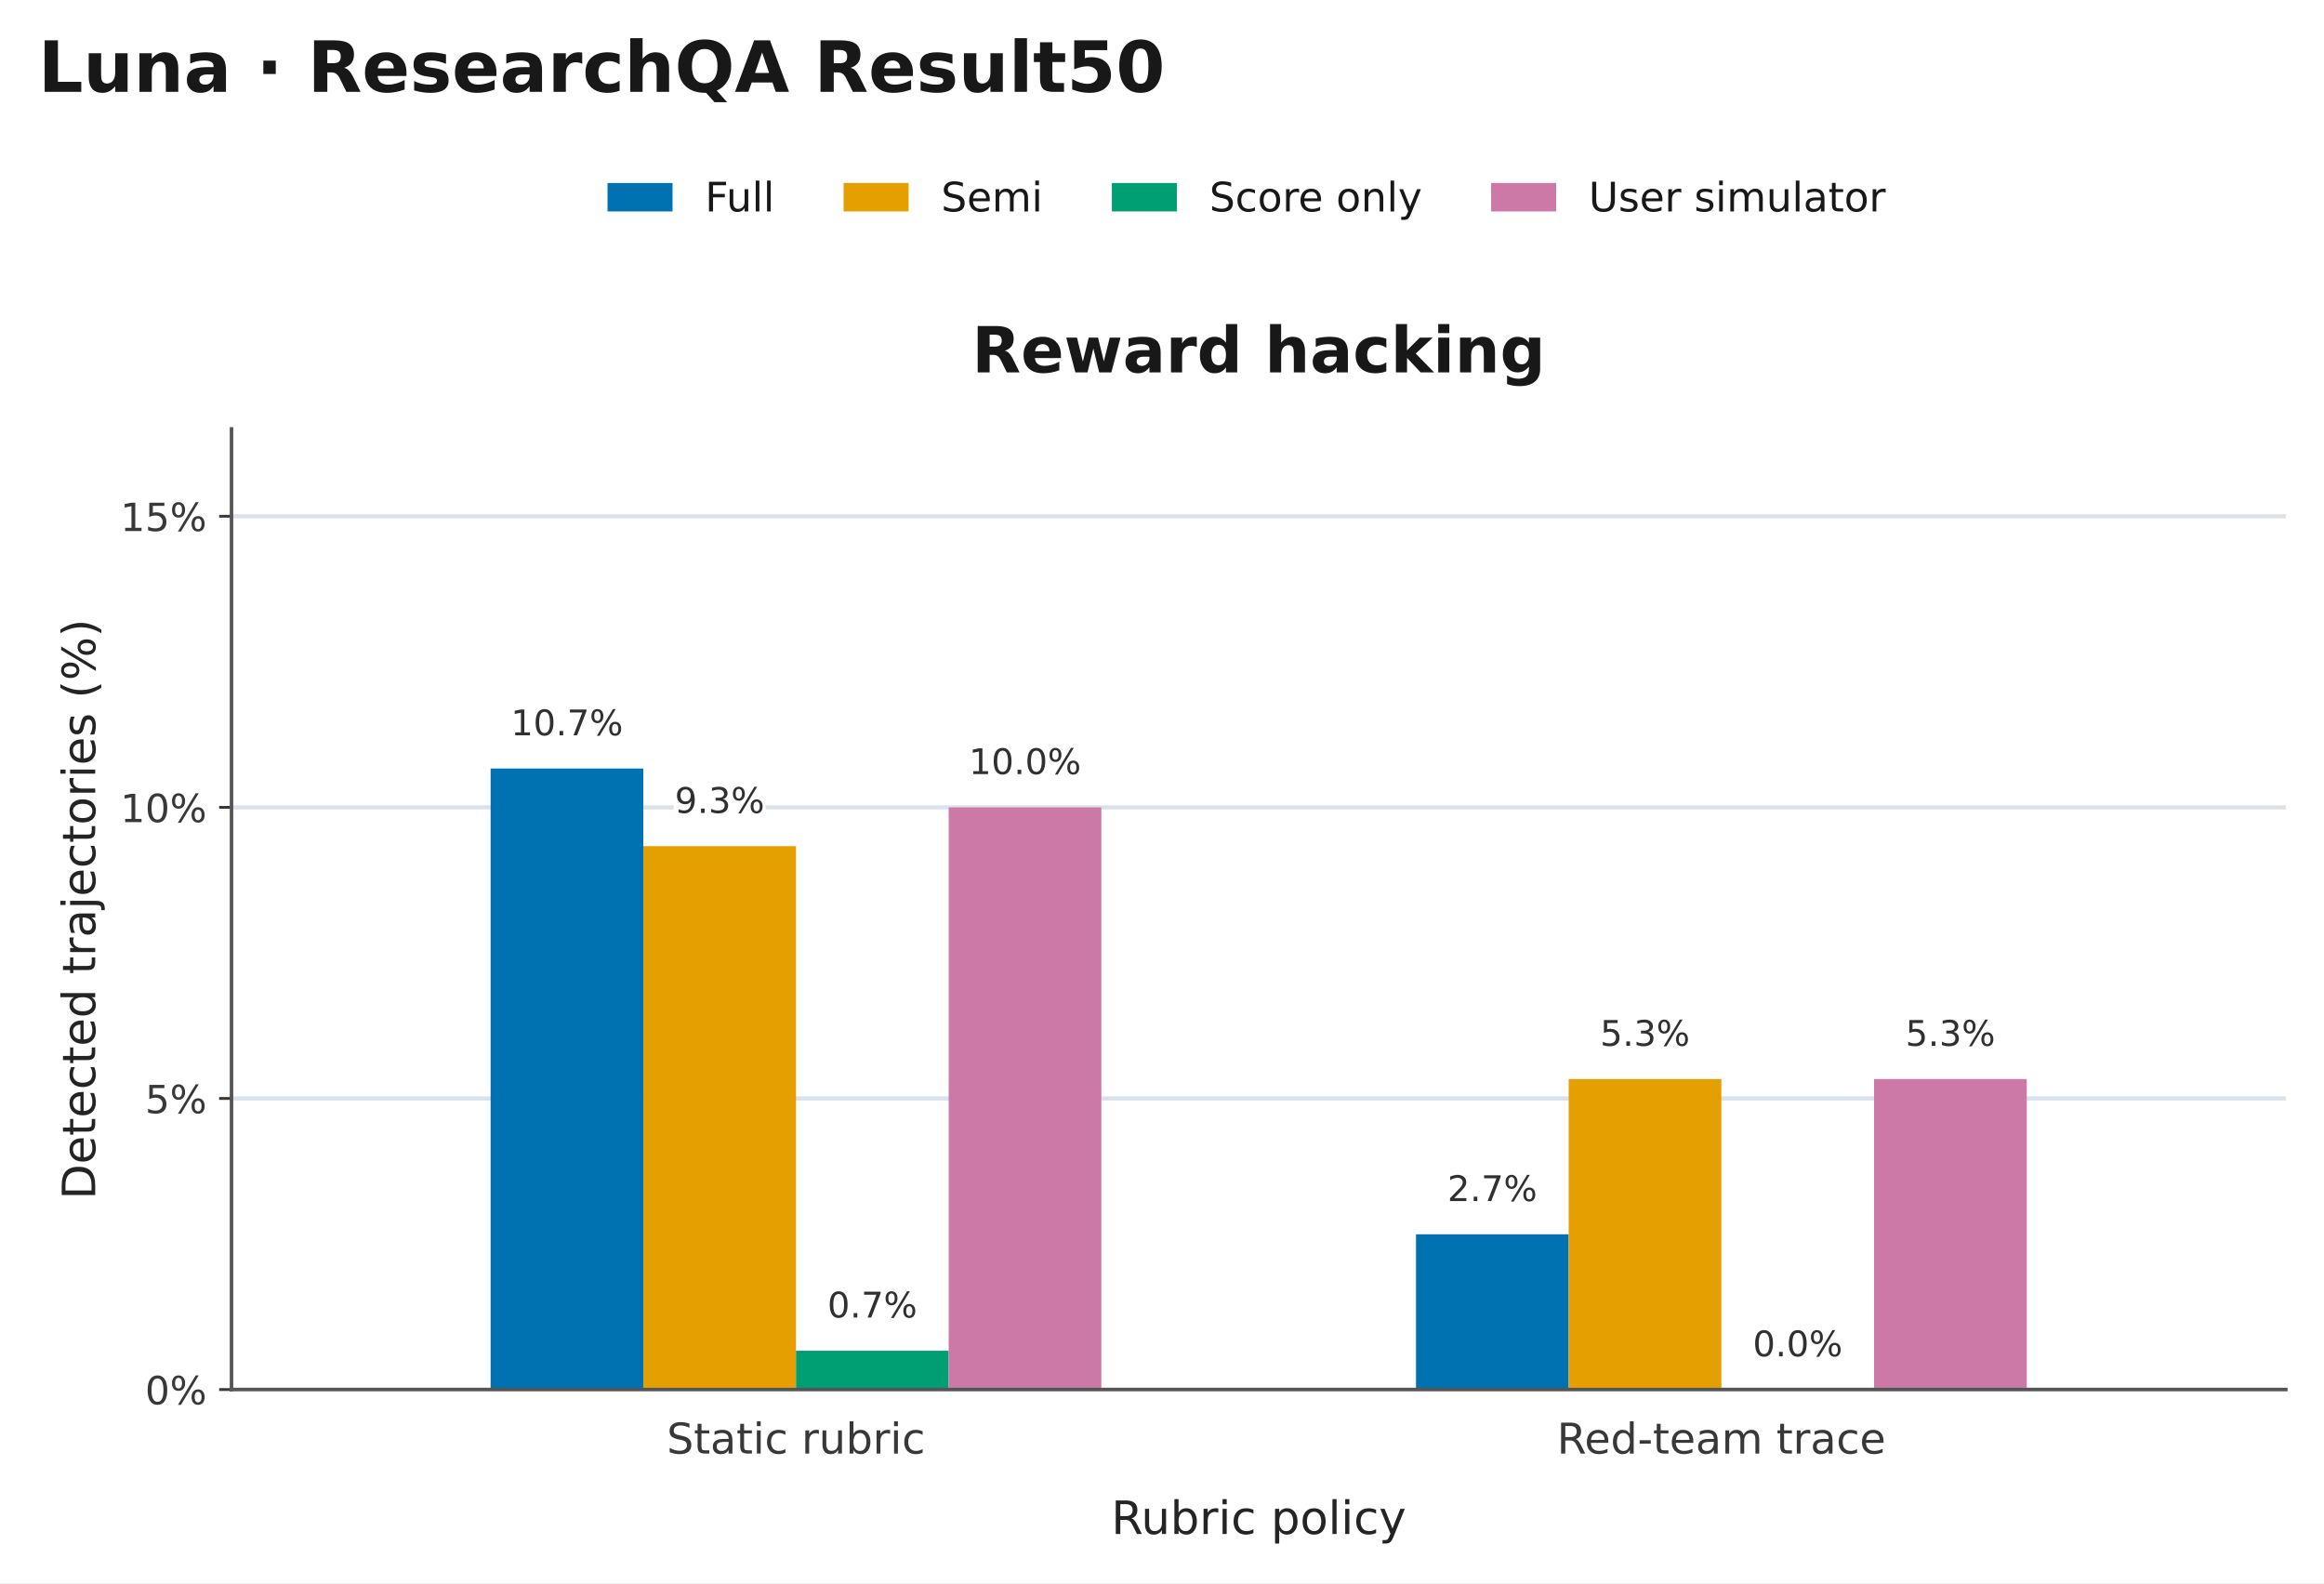
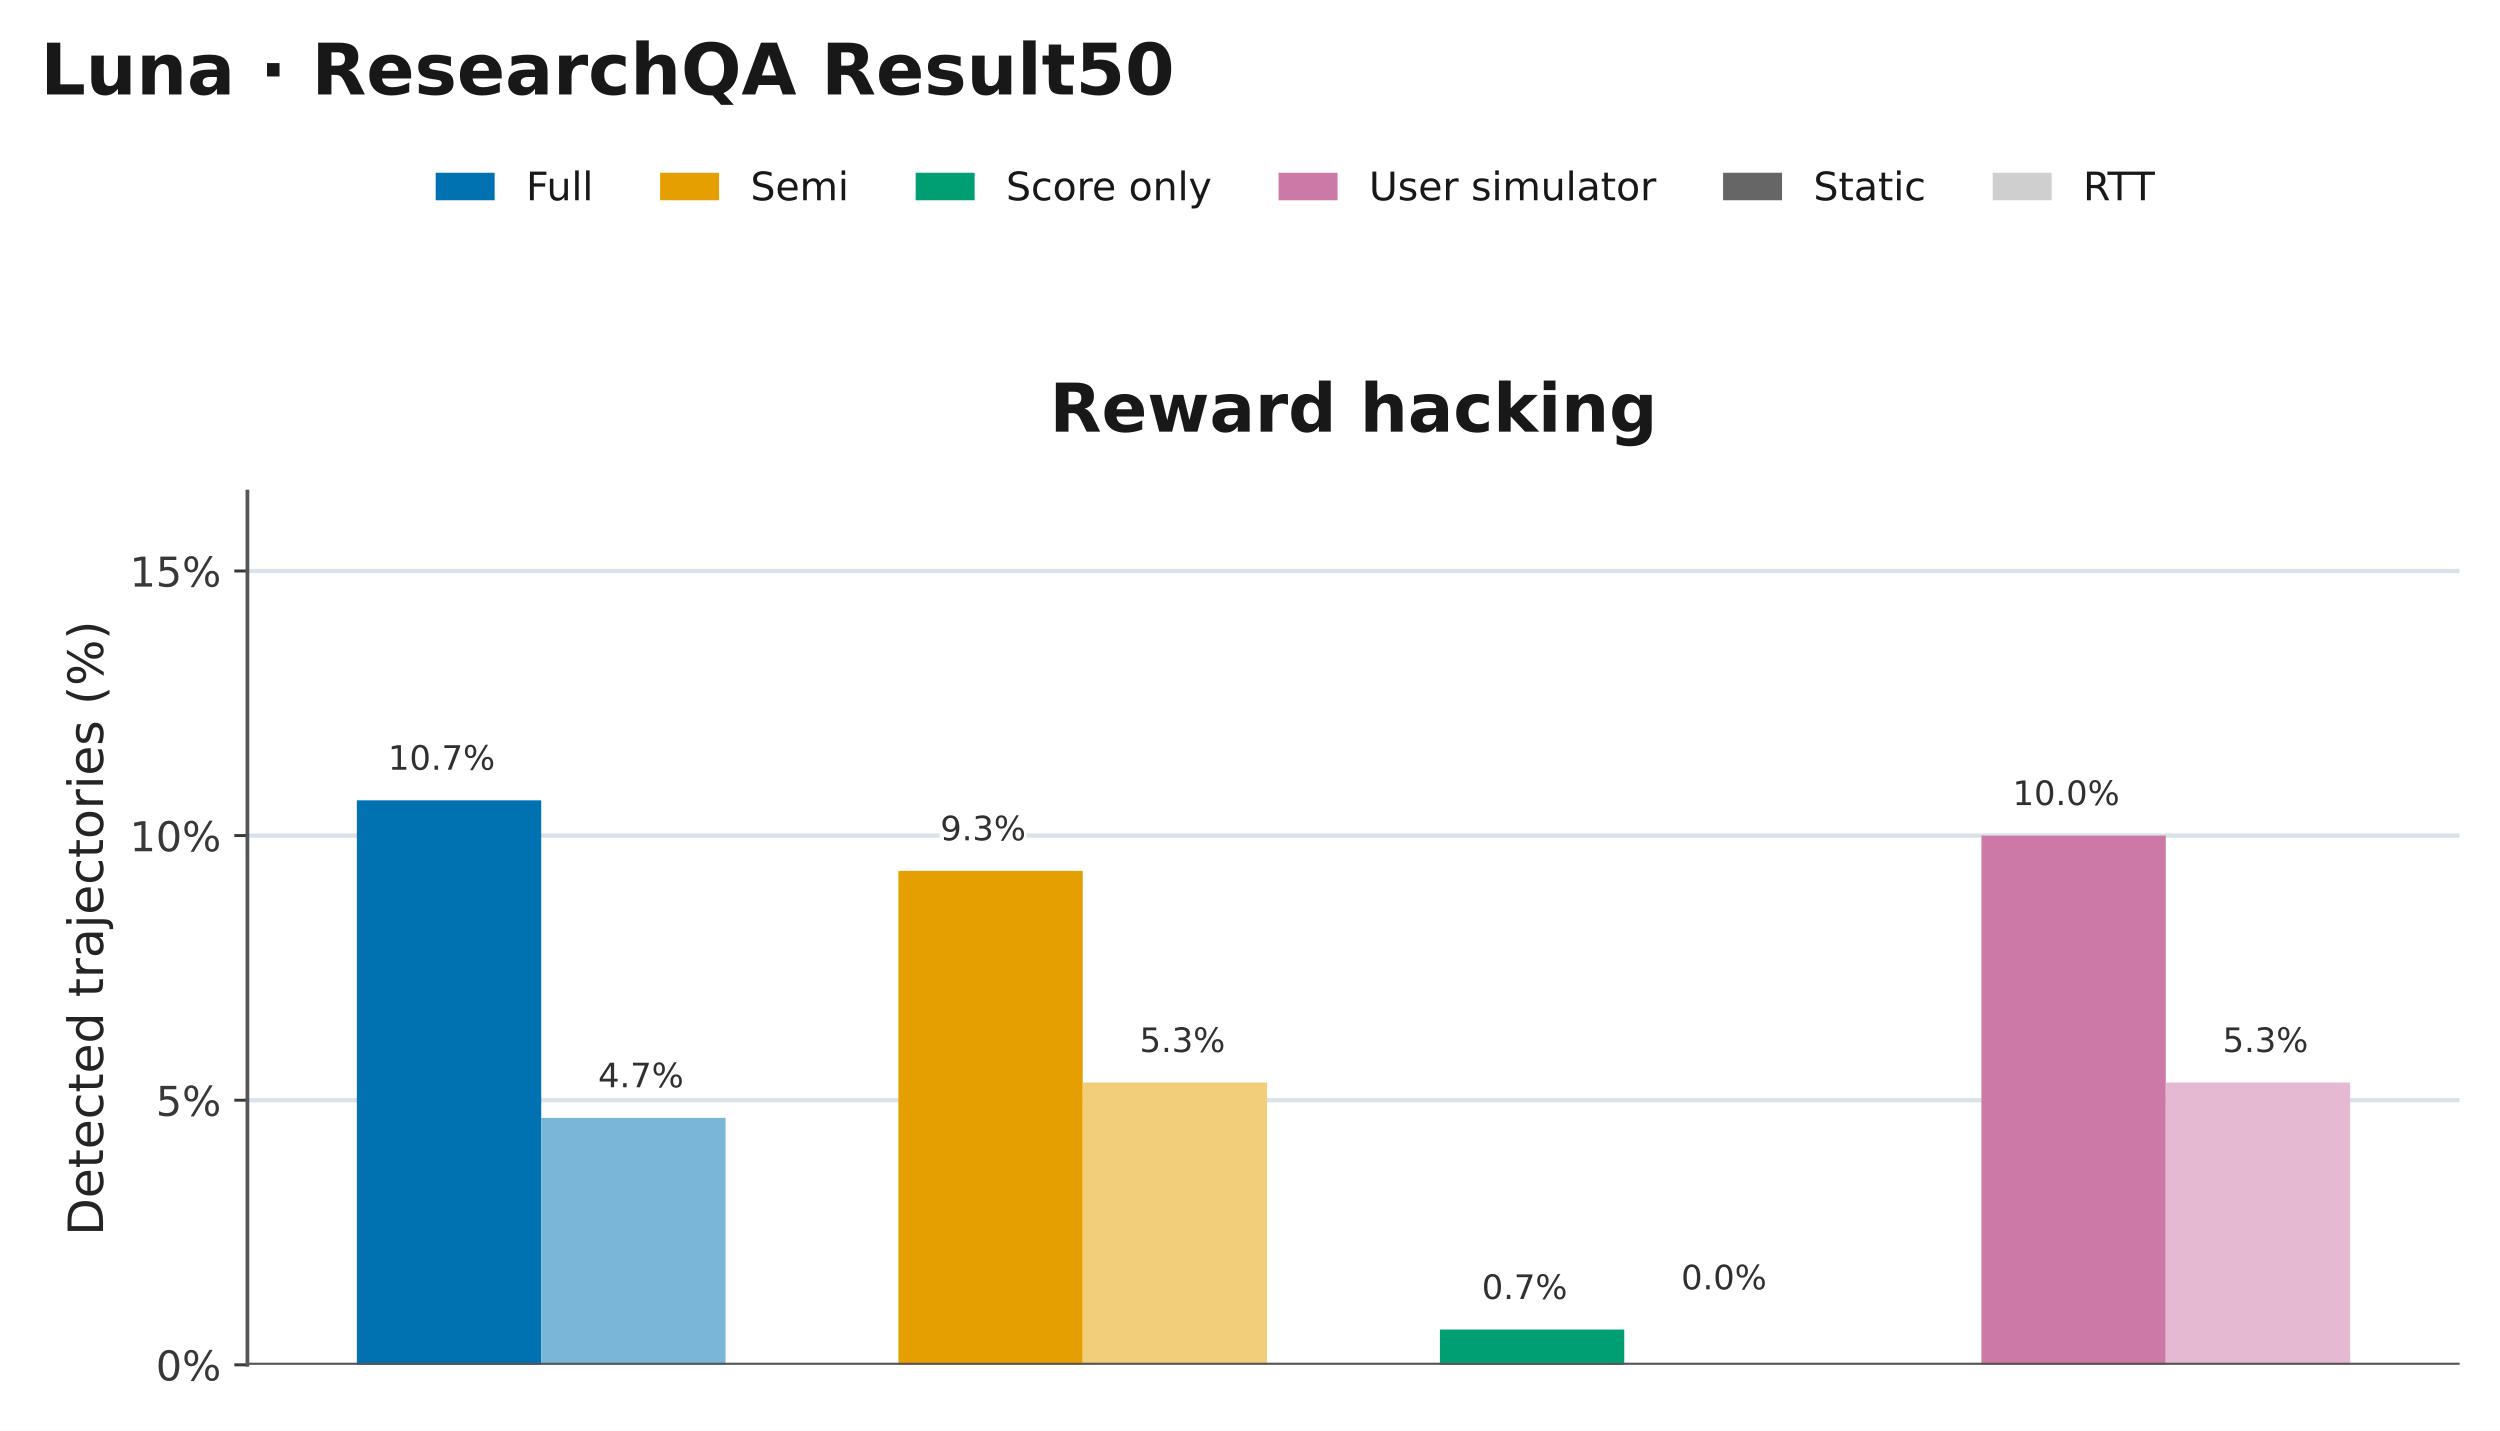
- <svg xmlns="http://www.w3.org/2000/svg" xmlns:xlink="http://www.w3.org/1999/xlink" width="657.72pt" height="448.066pt" viewBox="0 0 657.72 448.066" version="1.1">
+ <svg xmlns="http://www.w3.org/2000/svg" xmlns:xlink="http://www.w3.org/1999/xlink" width="667.872pt" height="382.229pt" viewBox="0 0 667.872 382.229" version="1.1">
  <defs>
    <style type="text/css">*{stroke-linejoin: round; stroke-linecap: butt}</style>
  </defs>
  <g id="figure_1">
    <g id="patch_1">
-       <path d="M 0 448.066  L 657.72 448.066  L 657.72 0  L 0 0  z " style="fill: #ffffff" />
+       <path d="M 0 382.229  L 667.872 382.229  L 667.872 0  L 0 0  z " style="fill: #ffffff" />
    </g>
    <g id="axes_1">
      <g id="patch_2">
-         <path d="M 65.52 393.264  L 646.92 393.264  L 646.92 121.392  L 65.52 121.392  z " style="fill: #ffffff" />
-       </g>
-       <g id="matplotlib.axis_1">
-         <g id="xtick_1">
-           <g id="line2d_1" />
-           <g id="text_1">
-             <text style="font-size: 12px; font-family: 'DejaVu Sans'; text-anchor: middle; fill: #383838" x="225.274" y="411.382" transform="rotate(-0 225.2741 411.3821)">Static rubric</text>
-           </g>
-         </g>
-         <g id="xtick_2">
-           <g id="line2d_2" />
-           <g id="text_2">
-             <text style="font-size: 12px; font-family: 'DejaVu Sans'; text-anchor: middle; fill: #383838" x="487.166" y="411.382" transform="rotate(-0 487.1659 411.3821)">Red-team trace</text>
-           </g>
-         </g>
-         <g id="text_3">
-           <text style="font-size: 13px; font-family: 'DejaVu Sans'; text-anchor: middle; fill: #242424" x="356.22" y="434.143" transform="rotate(-0 356.22 434.1429)">Rubric policy</text>
-         </g>
-       </g>
+         <path d="M 66.096 364.608  L 657.072 364.608  L 657.072 131.328  L 66.096 131.328  z " style="fill: #ffffff" />
+       </g>
+       <g id="matplotlib.axis_1" />
      <g id="matplotlib.axis_2">
        <g id="ytick_1">
+           <g id="line2d_1">
+             <path d="M 66.096 364.608  L 657.072 364.608  " clip-path="url(#p14b135447e)" style="fill: none; stroke: #d9e1eb; stroke-width: 1.15; stroke-linecap: square" />
+           </g>
+           <g id="line2d_2">
+             <defs>
+               <path id="m0b5c9f8ae3" d="M 0 0  L -3.5 0  " style="stroke: #383838; stroke-width: 0.8" />
+             </defs>
+             <g>
+               <use xlink:href="#m0b5c9f8ae3" x="66.096" y="364.608" style="fill: #383838; stroke: #383838; stroke-width: 0.8" />
+             </g>
+           </g>
+           <g id="text_1">
+             <text style="font-size: 11px; font-family: 'DejaVu Sans'; text-anchor: end; fill: #383838" x="59.096" y="368.787" transform="rotate(-0 59.096 368.7867)">0%</text>
+           </g>
+         </g>
+         <g id="ytick_2">
          <g id="line2d_3">
-             <path d="M 65.52 393.264  L 646.92 393.264  " clip-path="url(#p1856a7a59d)" style="fill: none; stroke: #d9e1eb; stroke-width: 1.15; stroke-linecap: square" />
+             <path d="M 66.096 293.917  L 657.072 293.917  " clip-path="url(#p14b135447e)" style="fill: none; stroke: #d9e1eb; stroke-width: 1.15; stroke-linecap: square" />
          </g>
          <g id="line2d_4">
-             <defs>
-               <path id="m47e930c768" d="M 0 0  L -3.5 0  " style="stroke: #383838; stroke-width: 0.8" />
-             </defs>
-             <g>
-               <use xlink:href="#m47e930c768" x="65.52" y="393.264" style="fill: #383838; stroke: #383838; stroke-width: 0.8" />
+             <g>
+               <use xlink:href="#m0b5c9f8ae3" x="66.096" y="293.917" style="fill: #383838; stroke: #383838; stroke-width: 0.8" />
+             </g>
+           </g>
+           <g id="text_2">
+             <text style="font-size: 11px; font-family: 'DejaVu Sans'; text-anchor: end; fill: #383838" x="59.096" y="298.096" transform="rotate(-0 59.096 298.0958)">5%</text>
+           </g>
+         </g>
+         <g id="ytick_3">
+           <g id="line2d_5">
+             <path d="M 66.096 223.226  L 657.072 223.226  " clip-path="url(#p14b135447e)" style="fill: none; stroke: #d9e1eb; stroke-width: 1.15; stroke-linecap: square" />
+           </g>
+           <g id="line2d_6">
+             <g>
+               <use xlink:href="#m0b5c9f8ae3" x="66.096" y="223.226" style="fill: #383838; stroke: #383838; stroke-width: 0.8" />
+             </g>
+           </g>
+           <g id="text_3">
+             <text style="font-size: 11px; font-family: 'DejaVu Sans'; text-anchor: end; fill: #383838" x="59.096" y="227.405" transform="rotate(-0 59.096 227.4049)">10%</text>
+           </g>
+         </g>
+         <g id="ytick_4">
+           <g id="line2d_7">
+             <path d="M 66.096 152.535  L 657.072 152.535  " clip-path="url(#p14b135447e)" style="fill: none; stroke: #d9e1eb; stroke-width: 1.15; stroke-linecap: square" />
+           </g>
+           <g id="line2d_8">
+             <g>
+               <use xlink:href="#m0b5c9f8ae3" x="66.096" y="152.535" style="fill: #383838; stroke: #383838; stroke-width: 0.8" />
            </g>
          </g>
          <g id="text_4">
-             <text style="font-size: 11px; font-family: 'DejaVu Sans'; text-anchor: end; fill: #383838" x="58.52" y="397.443" transform="rotate(-0 58.52 397.4427)">0%</text>
-           </g>
-         </g>
-         <g id="ytick_2">
-           <g id="line2d_5">
-             <path d="M 65.52 310.879  L 646.92 310.879  " clip-path="url(#p1856a7a59d)" style="fill: none; stroke: #d9e1eb; stroke-width: 1.15; stroke-linecap: square" />
-           </g>
-           <g id="line2d_6">
-             <g>
-               <use xlink:href="#m47e930c768" x="65.52" y="310.879" style="fill: #383838; stroke: #383838; stroke-width: 0.8" />
-             </g>
-           </g>
-           <g id="text_5">
-             <text style="font-size: 11px; font-family: 'DejaVu Sans'; text-anchor: end; fill: #383838" x="58.52" y="315.057" transform="rotate(-0 58.52 315.0573)">5%</text>
-           </g>
-         </g>
-         <g id="ytick_3">
-           <g id="line2d_7">
-             <path d="M 65.52 228.493  L 646.92 228.493  " clip-path="url(#p1856a7a59d)" style="fill: none; stroke: #d9e1eb; stroke-width: 1.15; stroke-linecap: square" />
-           </g>
-           <g id="line2d_8">
-             <g>
-               <use xlink:href="#m47e930c768" x="65.52" y="228.493" style="fill: #383838; stroke: #383838; stroke-width: 0.8" />
-             </g>
-           </g>
-           <g id="text_6">
-             <text style="font-size: 11px; font-family: 'DejaVu Sans'; text-anchor: end; fill: #383838" x="58.52" y="232.672" transform="rotate(-0 58.52 232.6718)">10%</text>
-           </g>
-         </g>
-         <g id="ytick_4">
-           <g id="line2d_9">
-             <path d="M 65.52 146.108  L 646.92 146.108  " clip-path="url(#p1856a7a59d)" style="fill: none; stroke: #d9e1eb; stroke-width: 1.15; stroke-linecap: square" />
-           </g>
-           <g id="line2d_10">
-             <g>
-               <use xlink:href="#m47e930c768" x="65.52" y="146.108" style="fill: #383838; stroke: #383838; stroke-width: 0.8" />
-             </g>
-           </g>
-           <g id="text_7">
-             <text style="font-size: 11px; font-family: 'DejaVu Sans'; text-anchor: end; fill: #383838" x="58.52" y="150.286" transform="rotate(-0 58.52 150.2863)">15%</text>
-           </g>
-         </g>
-         <g id="text_8">
-           <text style="font-size: 13px; font-family: 'DejaVu Sans'; text-anchor: middle; fill: #242424" x="26.948" y="257.328" transform="rotate(-90 26.94773 257.328)">Detected trajectories (%)</text>
+             <text style="font-size: 11px; font-family: 'DejaVu Sans'; text-anchor: end; fill: #383838" x="59.096" y="156.714" transform="rotate(-0 59.096 156.714)">15%</text>
+           </g>
+         </g>
+         <g id="text_5">
+           <text style="font-size: 13px; font-family: 'DejaVu Sans'; text-anchor: middle; fill: #242424" x="27.524" y="247.968" transform="rotate(-90 27.52373 247.968)">Detected trajectories (%)</text>
        </g>
      </g>
      <g id="patch_3">
-         <path d="M 138.85 393.264  L 182.062 393.264  L 182.062 217.508  L 138.85 217.508  z " clip-path="url(#p1856a7a59d)" style="fill: #0072b2" />
+         <path d="M 95.337 364.608  L 144.585 364.608  L 144.585 213.801  L 95.337 213.801  z " clip-path="url(#p14b135447e)" style="fill: #0072b2" />
      </g>
      <g id="patch_4">
-         <path d="M 400.742 393.264  L 443.954 393.264  L 443.954 349.325  L 400.742 349.325  z " clip-path="url(#p1856a7a59d)" style="fill: #0072b2" />
+         <path d="M 144.585 364.608  L 193.833 364.608  L 193.833 298.63  L 144.585 298.63  z " clip-path="url(#p14b135447e)" style="fill: #7ab6d7" />
      </g>
      <g id="patch_5">
-         <path d="M 182.062 393.264  L 225.274 393.264  L 225.274 239.478  L 182.062 239.478  z " clip-path="url(#p1856a7a59d)" style="fill: #e69f00" />
+         <path d="M 240.003 364.608  L 289.251 364.608  L 289.251 232.652  L 240.003 232.652  z " clip-path="url(#p14b135447e)" style="fill: #e69f00" />
      </g>
      <g id="patch_6">
-         <path d="M 443.954 393.264  L 487.166 393.264  L 487.166 305.386  L 443.954 305.386  z " clip-path="url(#p1856a7a59d)" style="fill: #e69f00" />
+         <path d="M 289.251 364.608  L 338.499 364.608  L 338.499 289.204  L 289.251 289.204  z " clip-path="url(#p14b135447e)" style="fill: #f2cd7a" />
      </g>
      <g id="patch_7">
-         <path d="M 225.274 393.264  L 268.486 393.264  L 268.486 382.279  L 225.274 382.279  z " clip-path="url(#p1856a7a59d)" style="fill: #009e73" />
+         <path d="M 384.669 364.608  L 433.917 364.608  L 433.917 355.183  L 384.669 355.183  z " clip-path="url(#p14b135447e)" style="fill: #009e73" />
      </g>
      <g id="patch_8">
-         <path d="M 487.166 393.264  L 530.378 393.264  L 530.378 393.264  L 487.166 393.264  z " clip-path="url(#p1856a7a59d)" style="fill: #009e73" />
+         <path d="M 433.917 364.608  L 483.165 364.608  L 483.165 364.608  L 433.917 364.608  z " clip-path="url(#p14b135447e)" style="fill: #7acdb6" />
      </g>
      <g id="patch_9">
-         <path d="M 268.486 393.264  L 311.698 393.264  L 311.698 228.493  L 268.486 228.493  z " clip-path="url(#p1856a7a59d)" style="fill: #cc79a7" />
+         <path d="M 529.335 364.608  L 578.583 364.608  L 578.583 223.226  L 529.335 223.226  z " clip-path="url(#p14b135447e)" style="fill: #cc79a7" />
      </g>
      <g id="patch_10">
-         <path d="M 530.378 393.264  L 573.59 393.264  L 573.59 305.386  L 530.378 305.386  z " clip-path="url(#p1856a7a59d)" style="fill: #cc79a7" />
+         <path d="M 578.583 364.608  L 627.831 364.608  L 627.831 289.204  L 578.583 289.204  z " clip-path="url(#p14b135447e)" style="fill: #e4b9d1" />
      </g>
      <g id="patch_11">
-         <path d="M 65.52 393.264  L 65.52 121.392  " style="fill: none; stroke: #555555; stroke-linejoin: miter; stroke-linecap: square" />
-       </g>
-       <g id="patch_12">
-         <path d="M 65.52 393.264  L 646.92 393.264  " style="fill: none; stroke: #555555; stroke-linejoin: miter; stroke-linecap: square" />
+         <path d="M 66.096 364.608  L 66.096 131.328  " style="fill: none; stroke: #555555; stroke-linejoin: miter; stroke-linecap: square" />
+       </g>
+       <g id="line2d_9">
+         <path d="M 66.096 364.608  L 657.072 364.608  " clip-path="url(#p14b135447e)" style="fill: none; stroke: #555555; stroke-width: 1.1; stroke-linecap: square" />
+       </g>
+       <g id="text_6">
+         <text style="font-weight: 700; font-size: 18px; font-family: 'DejaVu Sans'; text-anchor: middle; fill: #181818" x="361.584" y="115.328" transform="rotate(-0 361.584 115.328)">Reward hacking</text>
+       </g>
+       <g id="text_7">
+         <g id="patch_12">
+           <path d="M 103.486 207.981  L 132.436 207.981  L 132.436 198.621  L 103.486 198.621  z " style="fill: #ffffff" />
+         </g>
+         <text style="font-size: 9px; font-family: 'DejaVu Sans'; text-anchor: middle; fill: #303030" x="117.961" y="205.639" transform="rotate(-0 117.961 205.6386)">10.7%</text>
+       </g>
+       <g id="text_8">
+         <g id="patch_13">
+           <path d="M 159.597 292.81  L 182.821 292.81  L 182.821 283.45  L 159.597 283.45  z " style="fill: #ffffff" />
+         </g>
+         <text style="font-size: 9px; font-family: 'DejaVu Sans'; text-anchor: middle; fill: #303030" x="171.209" y="290.468" transform="rotate(-0 171.209 290.4677)">4.7%</text>
      </g>
      <g id="text_9">
-         <text style="font-weight: 700; font-size: 18px; font-family: 'DejaVu Sans'; text-anchor: middle; fill: #181818" x="356.22" y="105.392" transform="rotate(-0 356.22 105.392)">Reward hacking</text>
+         <g id="patch_14">
+           <path d="M 251.015 226.832  L 274.239 226.832  L 274.239 217.472  L 251.015 217.472  z " style="fill: #ffffff" />
+         </g>
+         <text style="font-size: 9px; font-family: 'DejaVu Sans'; text-anchor: middle; fill: #303030" x="262.627" y="224.49" transform="rotate(-0 262.627 224.4895)">9.3%</text>
      </g>
      <g id="text_10">
-         <g id="patch_13">
-           <path d="M 144.272 210.808  L 176.639 210.808  L 176.639 200.208  L 144.272 200.208  z " style="fill: #ffffff" />
-         </g>
-         <text style="font-size: 10px; font-family: 'DejaVu Sans'; text-anchor: middle; fill: #303030" x="160.456" y="208.106" transform="rotate(-0 160.4558 208.106)">10.7%</text>
+         <g id="patch_15">
+           <path d="M 304.263 283.384  L 327.487 283.384  L 327.487 274.024  L 304.263 274.024  z " style="fill: #ffffff" />
+         </g>
+         <text style="font-size: 9px; font-family: 'DejaVu Sans'; text-anchor: middle; fill: #303030" x="315.875" y="281.042" transform="rotate(-0 315.875 281.0423)">5.3%</text>
      </g>
      <g id="text_11">
-         <g id="patch_14">
-           <path d="M 409.345 342.625  L 435.35 342.625  L 435.35 332.025  L 409.345 332.025  z " style="fill: #ffffff" />
-         </g>
-         <text style="font-size: 10px; font-family: 'DejaVu Sans'; text-anchor: middle; fill: #303030" x="422.348" y="339.923" transform="rotate(-0 422.3477 339.9227)">2.7%</text>
+         <g id="patch_16">
+           <path d="M 395.681 349.363  L 418.905 349.363  L 418.905 340.003  L 395.681 340.003  z " style="fill: #ffffff" />
+         </g>
+         <text style="font-size: 9px; font-family: 'DejaVu Sans'; text-anchor: middle; fill: #303030" x="407.293" y="347.02" transform="rotate(-0 407.293 347.0204)">0.7%</text>
      </g>
      <g id="text_12">
-         <g id="patch_15">
-           <path d="M 190.666 232.778  L 216.67 232.778  L 216.67 222.178  L 190.666 222.178  z " style="fill: #ffffff" />
-         </g>
-         <text style="font-size: 10px; font-family: 'DejaVu Sans'; text-anchor: middle; fill: #303030" x="203.668" y="230.075" transform="rotate(-0 203.668 230.0755)">9.3%</text>
+         <g id="patch_17">
+           <path d="M 448.929 346.788  L 472.153 346.788  L 472.153 337.428  L 448.929 337.428  z " style="fill: #ffffff" />
+         </g>
+         <text style="font-size: 9px; font-family: 'DejaVu Sans'; text-anchor: middle; fill: #303030" x="460.541" y="344.446" transform="rotate(-0 460.541 344.4459)">0.0%</text>
      </g>
      <g id="text_13">
-         <g id="patch_16">
-           <path d="M 452.558 298.686  L 478.562 298.686  L 478.562 288.086  L 452.558 288.086  z " style="fill: #ffffff" />
-         </g>
-         <text style="font-size: 10px; font-family: 'DejaVu Sans'; text-anchor: middle; fill: #303030" x="465.56" y="295.984" transform="rotate(-0 465.5599 295.9838)">5.3%</text>
+         <g id="patch_18">
+           <path d="M 537.484 217.406  L 566.434 217.406  L 566.434 208.046  L 537.484 208.046  z " style="fill: #ffffff" />
+         </g>
+         <text style="font-size: 9px; font-family: 'DejaVu Sans'; text-anchor: middle; fill: #303030" x="551.959" y="215.064" transform="rotate(-0 551.959 215.0641)">10.0%</text>
      </g>
      <g id="text_14">
-         <g id="patch_17">
-           <path d="M 233.878 375.579  L 259.882 375.579  L 259.882 364.979  L 233.878 364.979  z " style="fill: #ffffff" />
-         </g>
-         <text style="font-size: 10px; font-family: 'DejaVu Sans'; text-anchor: middle; fill: #303030" x="246.88" y="372.877" transform="rotate(-0 246.8801 372.8769)">0.7%</text>
-       </g>
-       <g id="text_15">
-         <g id="patch_18">
-           <path d="M 495.77 386.564  L 521.774 386.564  L 521.774 375.964  L 495.77 375.964  z " style="fill: #ffffff" />
-         </g>
-         <text style="font-size: 10px; font-family: 'DejaVu Sans'; text-anchor: middle; fill: #303030" x="508.772" y="383.862" transform="rotate(-0 508.772 383.8617)">0.0%</text>
+         <g id="patch_19">
+           <path d="M 593.595 283.384  L 616.819 283.384  L 616.819 274.024  L 593.595 274.024  z " style="fill: #ffffff" />
+         </g>
+         <text style="font-size: 9px; font-family: 'DejaVu Sans'; text-anchor: middle; fill: #303030" x="605.207" y="281.042" transform="rotate(-0 605.207 281.0423)">5.3%</text>
+       </g>
+     </g>
+     <g id="text_15">
+       <text style="font-weight: 700; font-size: 19px; font-family: 'DejaVu Sans'; text-anchor: start; fill: #181818" x="10.8" y="25.237" transform="rotate(-0 10.8 25.23703)">Luna · ResearchQA Result50</text>
+     </g>
+     <g id="legend_1">
+       <g id="patch_20">
+         <path d="M 116.394 53.5  L 132.144 53.5  L 132.144 46.15  L 116.394 46.15  z " style="fill: #0072b2" />
      </g>
      <g id="text_16">
-         <g id="patch_19">
-           <path d="M 273.909 221.793  L 306.276 221.793  L 306.276 211.193  L 273.909 211.193  z " style="fill: #ffffff" />
-         </g>
-         <text style="font-size: 10px; font-family: 'DejaVu Sans'; text-anchor: middle; fill: #303030" x="290.092" y="219.091" transform="rotate(-0 290.0923 219.0907)">10.0%</text>
+         <text style="font-size: 10.5px; font-family: 'DejaVu Sans'; text-anchor: start; fill: #181818" x="140.544" y="53.5" transform="rotate(-0 140.5437 53.50036)">Full</text>
+       </g>
+       <g id="patch_21">
+         <path d="M 176.347 53.5  L 192.097 53.5  L 192.097 46.15  L 176.347 46.15  z " style="fill: #e69f00" />
      </g>
      <g id="text_17">
-         <g id="patch_20">
-           <path d="M 538.982 298.686  L 564.987 298.686  L 564.987 288.086  L 538.982 288.086  z " style="fill: #ffffff" />
-         </g>
-         <text style="font-size: 10px; font-family: 'DejaVu Sans'; text-anchor: middle; fill: #303030" x="551.984" y="295.984" transform="rotate(-0 551.9842 295.9838)">5.3%</text>
-       </g>
-     </g>
-     <g id="text_18">
-       <text style="font-weight: 700; font-size: 20px; font-family: 'DejaVu Sans'; text-anchor: start; fill: #181818" x="10.8" y="25.997" transform="rotate(-0 10.8 25.99687)">Luna · ResearchQA Result50</text>
-     </g>
-     <g id="legend_1">
-       <g id="patch_21">
-         <path d="M 171.933 59.84  L 190.333 59.84  L 190.333 51.79  L 171.933 51.79  z " style="fill: #0072b2" />
+         <text style="font-size: 10.5px; font-family: 'DejaVu Sans'; text-anchor: start; fill: #181818" x="200.497" y="53.5" transform="rotate(-0 200.4971 53.50036)">Semi</text>
+       </g>
+       <g id="patch_22">
+         <path d="M 244.618 53.5  L 260.368 53.5  L 260.368 46.15  L 244.618 46.15  z " style="fill: #009e73" />
+       </g>
+       <g id="text_18">
+         <text style="font-size: 10.5px; font-family: 'DejaVu Sans'; text-anchor: start; fill: #181818" x="268.768" y="53.5" transform="rotate(-0 268.7684 53.50036)">Score only</text>
+       </g>
+       <g id="patch_23">
+         <path d="M 341.576 53.5  L 357.326 53.5  L 357.326 46.15  L 341.576 46.15  z " style="fill: #cc79a7" />
      </g>
      <g id="text_19">
-         <text style="font-size: 11.5px; font-family: 'DejaVu Sans'; text-anchor: start; fill: #181818" x="199.533" y="59.84" transform="rotate(-0 199.5329 59.8402)">Full</text>
-       </g>
-       <g id="patch_22">
-         <path d="M 238.746 59.84  L 257.146 59.84  L 257.146 51.79  L 238.746 51.79  z " style="fill: #e69f00" />
+         <text style="font-size: 10.5px; font-family: 'DejaVu Sans'; text-anchor: start; fill: #181818" x="365.726" y="53.5" transform="rotate(-0 365.7261 53.50036)">User simulator</text>
+       </g>
+       <g id="patch_24">
+         <path d="M 460.323 53.5  L 476.073 53.5  L 476.073 46.15  L 460.323 46.15  z " style="fill: #666666" />
      </g>
      <g id="text_20">
-         <text style="font-size: 11.5px; font-family: 'DejaVu Sans'; text-anchor: start; fill: #181818" x="266.346" y="59.84" transform="rotate(-0 266.3461 59.8402)">Semi</text>
-       </g>
-       <g id="patch_23">
-         <path d="M 314.669 59.84  L 333.069 59.84  L 333.069 51.79  L 314.669 51.79  z " style="fill: #009e73" />
+         <text style="font-size: 10.5px; font-family: 'DejaVu Sans'; text-anchor: start; fill: #181818" x="484.473" y="53.5" transform="rotate(-0 484.4729 53.50036)">Static</text>
+       </g>
+       <g id="patch_25">
+         <path d="M 532.346 53.5  L 548.096 53.5  L 548.096 46.15  L 532.346 46.15  z " style="fill: #cfcfcf" />
      </g>
      <g id="text_21">
-         <text style="font-size: 11.5px; font-family: 'DejaVu Sans'; text-anchor: start; fill: #181818" x="342.269" y="59.84" transform="rotate(-0 342.2694 59.8402)">Score only</text>
-       </g>
-       <g id="patch_24">
-         <path d="M 422.011 59.84  L 440.411 59.84  L 440.411 51.79  L 422.011 51.79  z " style="fill: #cc79a7" />
-       </g>
-       <g id="text_22">
-         <text style="font-size: 11.5px; font-family: 'DejaVu Sans'; text-anchor: start; fill: #181818" x="449.611" y="59.84" transform="rotate(-0 449.6111 59.8402)">User simulator</text>
+         <text style="font-size: 10.5px; font-family: 'DejaVu Sans'; text-anchor: start; fill: #181818" x="556.496" y="53.5" transform="rotate(-0 556.4963 53.50036)">RTT</text>
      </g>
    </g>
  </g>
  <defs>
-     <clipPath id="p1856a7a59d">
-       <rect x="65.52" y="121.392" width="581.4" height="271.872" />
+     <clipPath id="p14b135447e">
+       <rect x="66.096" y="131.328" width="590.976" height="233.28" />
    </clipPath>
  </defs>
</svg>
